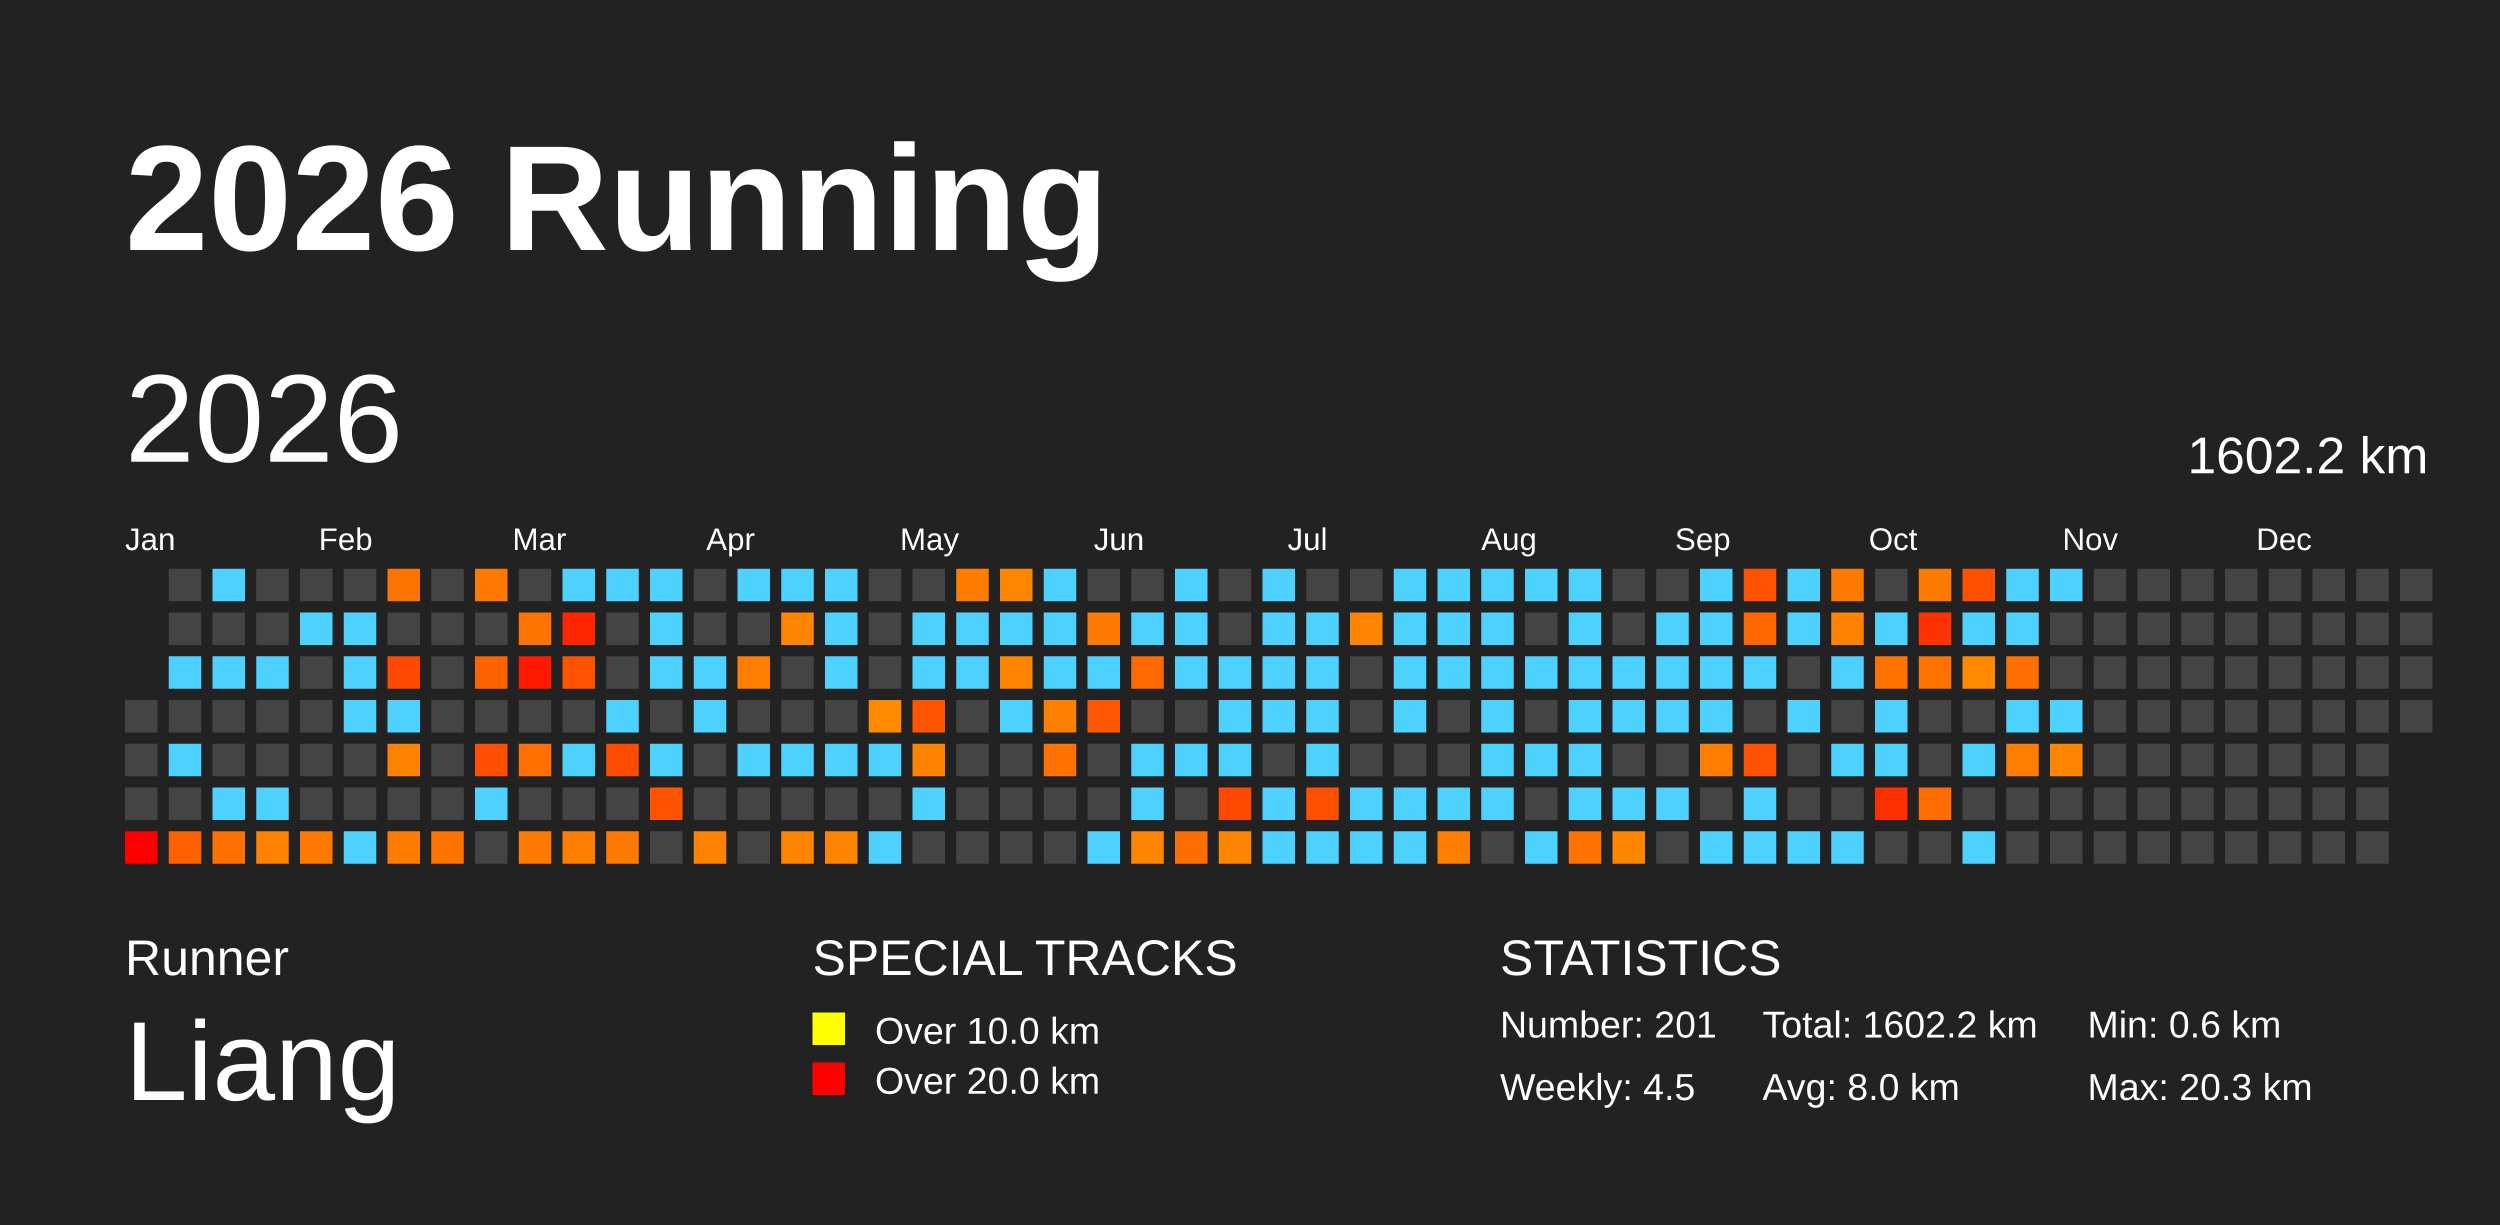
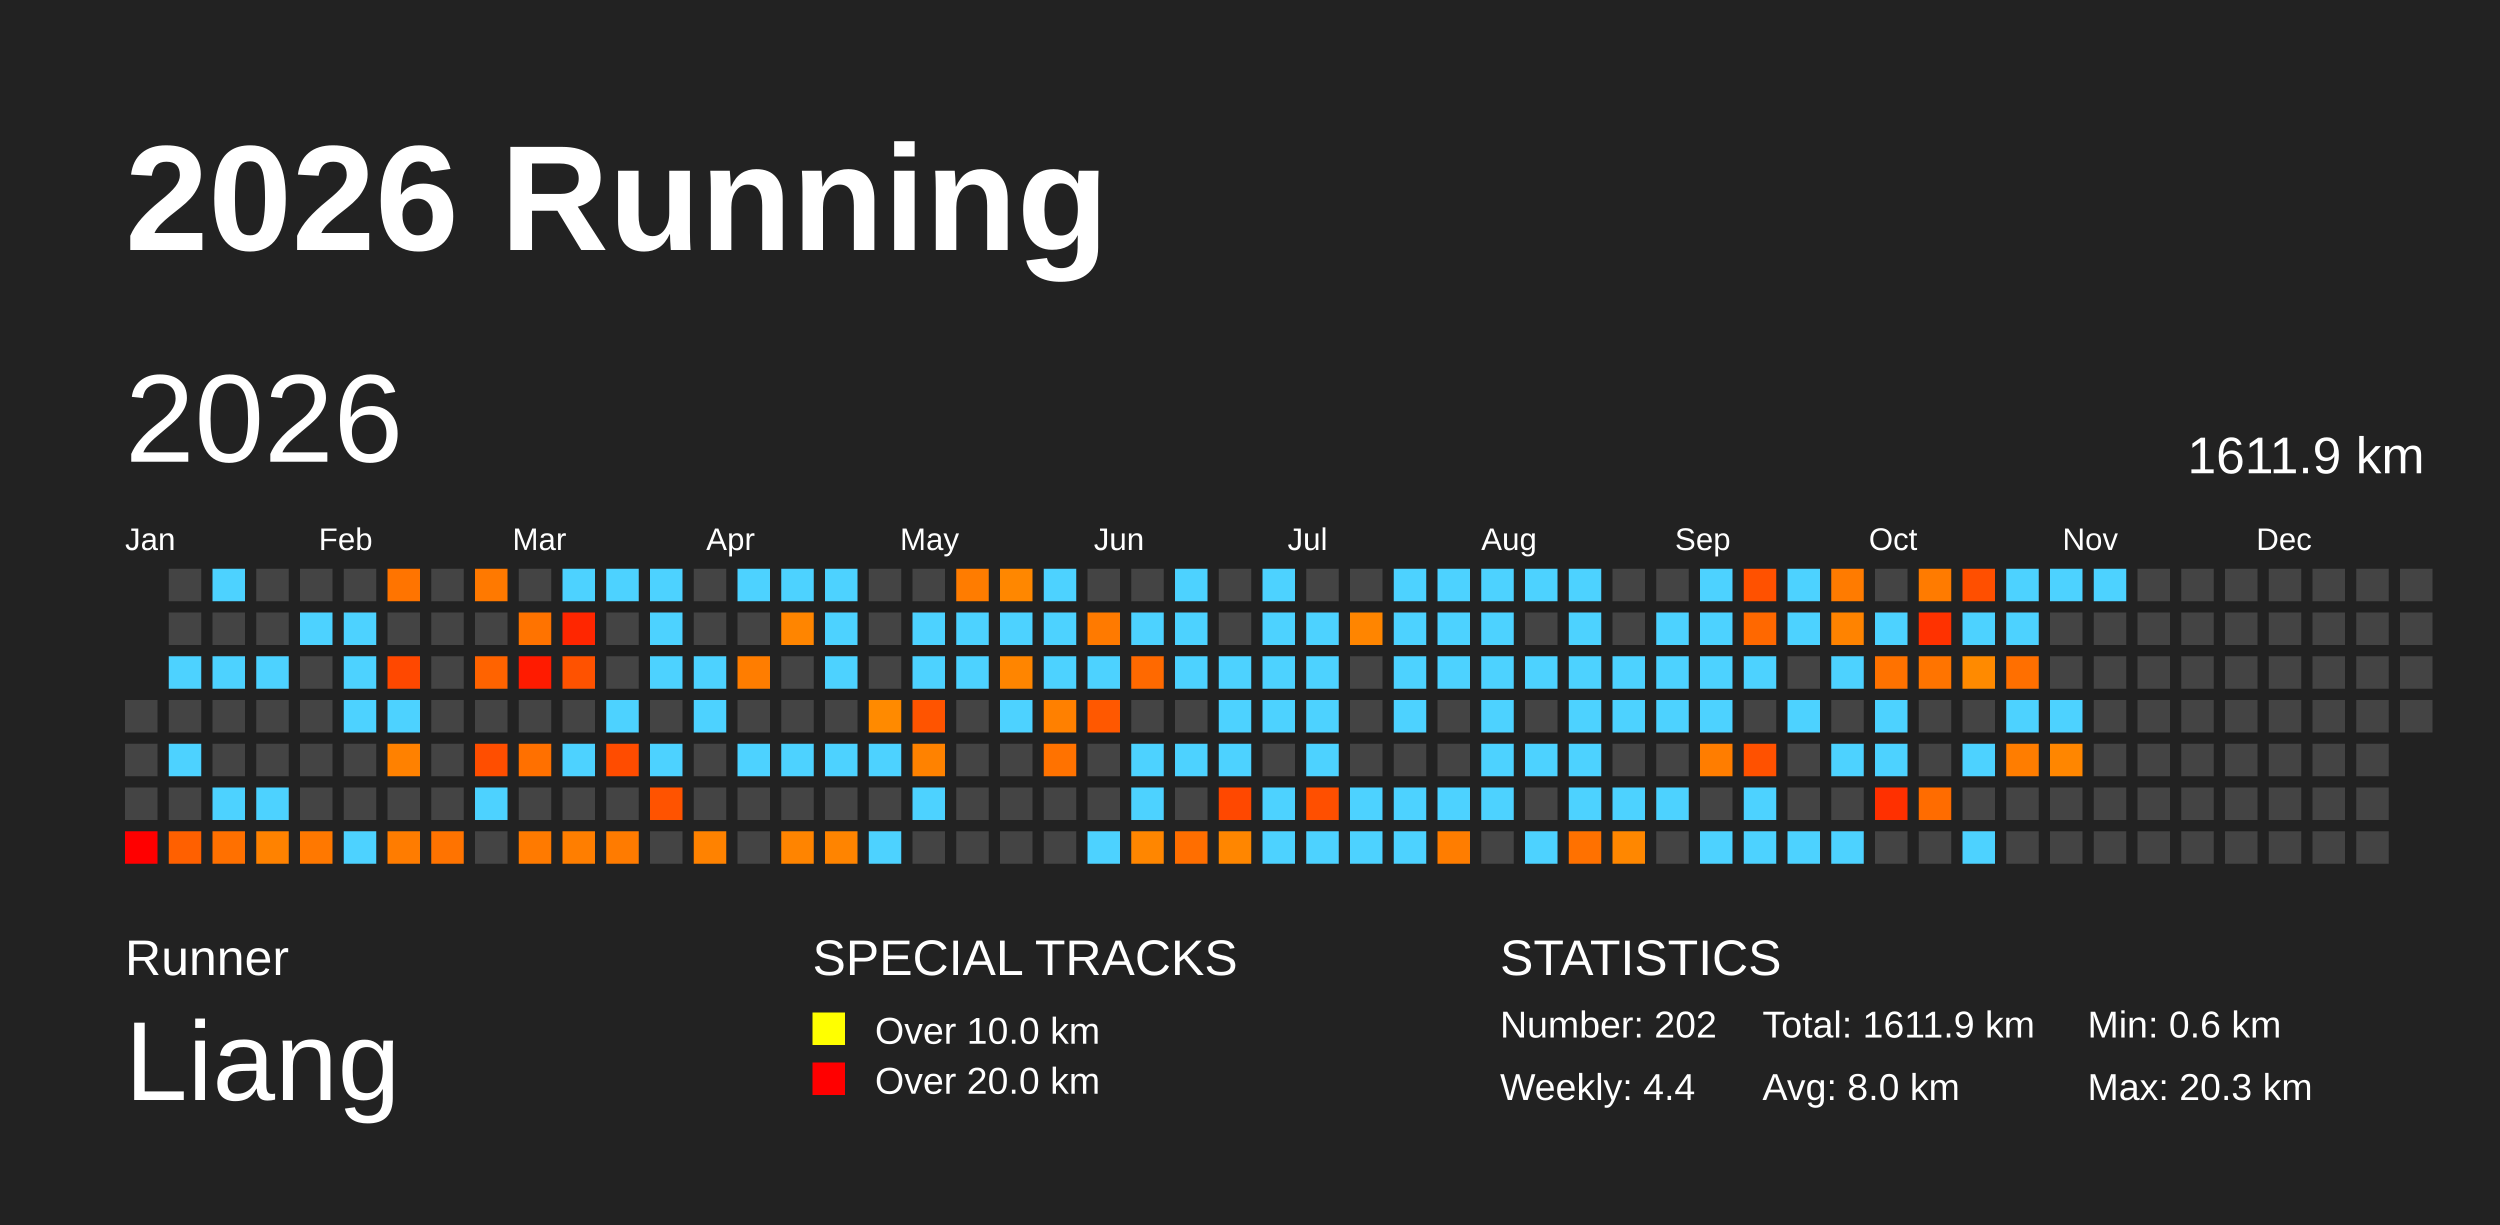
<svg xmlns="http://www.w3.org/2000/svg" baseProfile="full" height="98mm" version="1.1" viewBox="0,0,200,98" width="200mm">
  <defs />
  <rect fill="#222222" height="98" width="200" x="0" y="0" />
  <text fill="#FFFFFF" style="font-size:12px; font-family:Arial; font-weight:bold;" x="10" y="20">2026 Running</text>
  <text fill="#FFFFFF" style="font-size:4px; font-family:Arial" x="10" y="78">Runner</text>
  <text fill="#FFFFFF" style="font-size:9px; font-family:Arial" x="10" y="88">Liang</text>
  <text fill="#FFFFFF" style="font-size:4px; font-family:Arial" x="65" y="78">SPECIAL TRACKS</text>
  <rect fill="yellow" height="2.6" width="2.6" x="65" y="81" />
  <text fill="#FFFFFF" style="font-size:3px; font-family:Arial" x="70" y="83.5">Over 10.0 km</text>
  <rect fill="red" height="2.6" width="2.6" x="65" y="85" />
  <text fill="#FFFFFF" style="font-size:3px; font-family:Arial" x="70" y="87.5">Over 20.0 km</text>
  <text fill="#FFFFFF" style="font-size:4px; font-family:Arial" x="120" y="78">STATISTICS</text>
-   <text fill="#FFFFFF" style="font-size:3px; font-family:Arial" x="120" y="83">Number: 201</text>
-   <text fill="#FFFFFF" style="font-size:3px; font-family:Arial" x="120" y="88">Weekly: 4.5</text>
-   <text fill="#FFFFFF" style="font-size:3px; font-family:Arial" x="141" y="83">Total: 1602.2 km</text>
+   <text fill="#FFFFFF" style="font-size:3px; font-family:Arial" x="120" y="83">Number: 202</text>
+   <text fill="#FFFFFF" style="font-size:3px; font-family:Arial" x="120" y="88">Weekly: 4.4</text>
+   <text fill="#FFFFFF" style="font-size:3px; font-family:Arial" x="141" y="83">Total: 1611.9 km</text>
  <text fill="#FFFFFF" style="font-size:3px; font-family:Arial" x="141" y="88">Avg: 8.0 km</text>
  <text fill="#FFFFFF" style="font-size:3px; font-family:Arial" x="167" y="83">Min: 0.6 km</text>
  <text fill="#FFFFFF" style="font-size:3px; font-family:Arial" x="167" y="88">Max: 20.3 km</text>
  <text dominant-baseline="hanging" fill="#FFFFFF" style="font-size:10.0px; font-family:Arial;" x="10" y="30">2026</text>
-   <text dominant-baseline="hanging" fill="#FFFFFF" style="font-size:4.125px; font-family:Arial;" x="175" y="35">1602.2 km</text>
+   <text dominant-baseline="hanging" fill="#FFFFFF" style="font-size:4.125px; font-family:Arial;" x="175" y="35">1611.9 km</text>
  <text fill="#FFFFFF" style="font-size:2.5px; font-family:Arial" x="10.0" y="44">Jan</text>
  <text fill="#FFFFFF" style="font-size:2.5px; font-family:Arial" x="25.5" y="44">Feb</text>
  <text fill="#FFFFFF" style="font-size:2.5px; font-family:Arial" x="41.0" y="44">Mar</text>
  <text fill="#FFFFFF" style="font-size:2.5px; font-family:Arial" x="56.5" y="44">Apr</text>
  <text fill="#FFFFFF" style="font-size:2.5px; font-family:Arial" x="72.0" y="44">May</text>
  <text fill="#FFFFFF" style="font-size:2.5px; font-family:Arial" x="87.5" y="44">Jun</text>
  <text fill="#FFFFFF" style="font-size:2.5px; font-family:Arial" x="103.0" y="44">Jul</text>
  <text fill="#FFFFFF" style="font-size:2.5px; font-family:Arial" x="118.5" y="44">Aug</text>
  <text fill="#FFFFFF" style="font-size:2.5px; font-family:Arial" x="134.0" y="44">Sep</text>
  <text fill="#FFFFFF" style="font-size:2.5px; font-family:Arial" x="149.5" y="44">Oct</text>
  <text fill="#FFFFFF" style="font-size:2.5px; font-family:Arial" x="165.0" y="44">Nov</text>
  <text fill="#FFFFFF" style="font-size:2.5px; font-family:Arial" x="180.5" y="44">Dec</text>
  <rect fill="#444444" height="2.6" width="2.6" x="10.0" y="56.0" />
  <rect fill="#444444" height="2.6" width="2.6" x="10.0" y="59.5" />
  <rect fill="#444444" height="2.6" width="2.6" x="10.0" y="63.0" />
  <rect fill="red" height="2.6" width="2.6" x="10.0" y="66.5" />
  <rect fill="#444444" height="2.6" width="2.6" x="13.5" y="45.5" />
  <rect fill="#444444" height="2.6" width="2.6" x="13.5" y="49.0" />
  <rect fill="#4dd2ff" height="2.6" width="2.6" x="13.5" y="52.5" />
  <rect fill="#444444" height="2.6" width="2.6" x="13.5" y="56.0" />
  <rect fill="#4dd2ff" height="2.6" width="2.6" x="13.5" y="59.5" />
  <rect fill="#444444" height="2.6" width="2.6" x="13.5" y="63.0" />
  <rect fill="#ff6000" height="2.6" width="2.6" x="13.5" y="66.5" />
  <rect fill="#4dd2ff" height="2.6" width="2.6" x="17.0" y="45.5" />
  <rect fill="#444444" height="2.6" width="2.6" x="17.0" y="49.0" />
  <rect fill="#4dd2ff" height="2.6" width="2.6" x="17.0" y="52.5" />
  <rect fill="#444444" height="2.6" width="2.6" x="17.0" y="56.0" />
  <rect fill="#444444" height="2.6" width="2.6" x="17.0" y="59.5" />
  <rect fill="#4dd2ff" height="2.6" width="2.6" x="17.0" y="63.0" />
  <rect fill="#ff7000" height="2.6" width="2.6" x="17.0" y="66.5" />
  <rect fill="#444444" height="2.6" width="2.6" x="20.5" y="45.5" />
  <rect fill="#444444" height="2.6" width="2.6" x="20.5" y="49.0" />
  <rect fill="#4dd2ff" height="2.6" width="2.6" x="20.5" y="52.5" />
  <rect fill="#444444" height="2.6" width="2.6" x="20.5" y="56.0" />
  <rect fill="#444444" height="2.6" width="2.6" x="20.5" y="59.5" />
  <rect fill="#4dd2ff" height="2.6" width="2.6" x="20.5" y="63.0" />
  <rect fill="#ff8200" height="2.6" width="2.6" x="20.5" y="66.5" />
  <rect fill="#444444" height="2.6" width="2.6" x="24.0" y="45.5" />
  <rect fill="#4dd2ff" height="2.6" width="2.6" x="24.0" y="49.0" />
  <rect fill="#444444" height="2.6" width="2.6" x="24.0" y="52.5" />
  <rect fill="#444444" height="2.6" width="2.6" x="24.0" y="56.0" />
  <rect fill="#444444" height="2.6" width="2.6" x="24.0" y="59.5" />
  <rect fill="#444444" height="2.6" width="2.6" x="24.0" y="63.0" />
  <rect fill="#ff7800" height="2.6" width="2.6" x="24.0" y="66.5" />
  <rect fill="#444444" height="2.6" width="2.6" x="27.5" y="45.5" />
  <rect fill="#4dd2ff" height="2.6" width="2.6" x="27.5" y="49.0" />
  <rect fill="#4dd2ff" height="2.6" width="2.6" x="27.5" y="52.5" />
  <rect fill="#4dd2ff" height="2.6" width="2.6" x="27.5" y="56.0" />
  <rect fill="#444444" height="2.6" width="2.6" x="27.5" y="59.5" />
  <rect fill="#444444" height="2.6" width="2.6" x="27.5" y="63.0" />
  <rect fill="#4dd2ff" height="2.6" width="2.6" x="27.5" y="66.5" />
  <rect fill="#ff7400" height="2.6" width="2.6" x="31.0" y="45.5" />
  <rect fill="#444444" height="2.6" width="2.6" x="31.0" y="49.0" />
  <rect fill="#ff4800" height="2.6" width="2.6" x="31.0" y="52.5" />
  <rect fill="#4dd2ff" height="2.6" width="2.6" x="31.0" y="56.0" />
  <rect fill="#ff8100" height="2.6" width="2.6" x="31.0" y="59.5" />
  <rect fill="#444444" height="2.6" width="2.6" x="31.0" y="63.0" />
  <rect fill="#ff7c00" height="2.6" width="2.6" x="31.0" y="66.5" />
  <rect fill="#444444" height="2.6" width="2.6" x="34.5" y="45.5" />
  <rect fill="#444444" height="2.6" width="2.6" x="34.5" y="49.0" />
  <rect fill="#444444" height="2.6" width="2.6" x="34.5" y="52.5" />
  <rect fill="#444444" height="2.6" width="2.6" x="34.5" y="56.0" />
  <rect fill="#444444" height="2.6" width="2.6" x="34.5" y="59.5" />
  <rect fill="#444444" height="2.6" width="2.6" x="34.5" y="63.0" />
  <rect fill="#ff7300" height="2.6" width="2.6" x="34.5" y="66.5" />
  <rect fill="#ff7900" height="2.6" width="2.6" x="38.0" y="45.5" />
  <rect fill="#444444" height="2.6" width="2.6" x="38.0" y="49.0" />
  <rect fill="#ff6300" height="2.6" width="2.6" x="38.0" y="52.5" />
  <rect fill="#444444" height="2.6" width="2.6" x="38.0" y="56.0" />
  <rect fill="#ff4e00" height="2.6" width="2.6" x="38.0" y="59.5" />
  <rect fill="#4dd2ff" height="2.6" width="2.6" x="38.0" y="63.0" />
  <rect fill="#444444" height="2.6" width="2.6" x="38.0" y="66.5" />
  <rect fill="#444444" height="2.6" width="2.6" x="41.5" y="45.5" />
  <rect fill="#ff7300" height="2.6" width="2.6" x="41.5" y="49.0" />
  <rect fill="#ff1b00" height="2.6" width="2.6" x="41.5" y="52.5" />
  <rect fill="#444444" height="2.6" width="2.6" x="41.5" y="56.0" />
  <rect fill="#ff7000" height="2.6" width="2.6" x="41.5" y="59.5" />
  <rect fill="#444444" height="2.6" width="2.6" x="41.5" y="63.0" />
  <rect fill="#ff7a00" height="2.6" width="2.6" x="41.5" y="66.5" />
  <rect fill="#4dd2ff" height="2.6" width="2.6" x="45.0" y="45.5" />
  <rect fill="#ff2600" height="2.6" width="2.6" x="45.0" y="49.0" />
  <rect fill="#ff5200" height="2.6" width="2.6" x="45.0" y="52.5" />
  <rect fill="#444444" height="2.6" width="2.6" x="45.0" y="56.0" />
  <rect fill="#4dd2ff" height="2.6" width="2.6" x="45.0" y="59.5" />
  <rect fill="#444444" height="2.6" width="2.6" x="45.0" y="63.0" />
  <rect fill="#ff7e00" height="2.6" width="2.6" x="45.0" y="66.5" />
  <rect fill="#4dd2ff" height="2.6" width="2.6" x="48.5" y="45.5" />
  <rect fill="#444444" height="2.6" width="2.6" x="48.5" y="49.0" />
  <rect fill="#444444" height="2.6" width="2.6" x="48.5" y="52.5" />
  <rect fill="#4dd2ff" height="2.6" width="2.6" x="48.5" y="56.0" />
  <rect fill="#ff4c00" height="2.6" width="2.6" x="48.5" y="59.5" />
  <rect fill="#444444" height="2.6" width="2.6" x="48.5" y="63.0" />
  <rect fill="#ff7b00" height="2.6" width="2.6" x="48.5" y="66.5" />
  <rect fill="#4dd2ff" height="2.6" width="2.6" x="52.0" y="45.5" />
  <rect fill="#4dd2ff" height="2.6" width="2.6" x="52.0" y="49.0" />
  <rect fill="#4dd2ff" height="2.6" width="2.6" x="52.0" y="52.5" />
  <rect fill="#444444" height="2.6" width="2.6" x="52.0" y="56.0" />
  <rect fill="#4dd2ff" height="2.6" width="2.6" x="52.0" y="59.5" />
  <rect fill="#ff5300" height="2.6" width="2.6" x="52.0" y="63.0" />
  <rect fill="#444444" height="2.6" width="2.6" x="52.0" y="66.5" />
  <rect fill="#444444" height="2.6" width="2.6" x="55.5" y="45.5" />
  <rect fill="#444444" height="2.6" width="2.6" x="55.5" y="49.0" />
  <rect fill="#4dd2ff" height="2.6" width="2.6" x="55.5" y="52.5" />
  <rect fill="#4dd2ff" height="2.6" width="2.6" x="55.5" y="56.0" />
  <rect fill="#444444" height="2.6" width="2.6" x="55.5" y="59.5" />
  <rect fill="#444444" height="2.6" width="2.6" x="55.5" y="63.0" />
  <rect fill="#ff8200" height="2.6" width="2.6" x="55.5" y="66.5" />
  <rect fill="#4dd2ff" height="2.6" width="2.6" x="59.0" y="45.5" />
  <rect fill="#444444" height="2.6" width="2.6" x="59.0" y="49.0" />
  <rect fill="#ff7d00" height="2.6" width="2.6" x="59.0" y="52.5" />
  <rect fill="#444444" height="2.6" width="2.6" x="59.0" y="56.0" />
  <rect fill="#4dd2ff" height="2.6" width="2.6" x="59.0" y="59.5" />
  <rect fill="#444444" height="2.6" width="2.6" x="59.0" y="63.0" />
  <rect fill="#444444" height="2.6" width="2.6" x="59.0" y="66.5" />
  <rect fill="#4dd2ff" height="2.6" width="2.6" x="62.5" y="45.5" />
  <rect fill="#ff8500" height="2.6" width="2.6" x="62.5" y="49.0" />
  <rect fill="#444444" height="2.6" width="2.6" x="62.5" y="52.5" />
  <rect fill="#444444" height="2.6" width="2.6" x="62.5" y="56.0" />
  <rect fill="#4dd2ff" height="2.6" width="2.6" x="62.5" y="59.5" />
  <rect fill="#444444" height="2.6" width="2.6" x="62.5" y="63.0" />
  <rect fill="#ff8400" height="2.6" width="2.6" x="62.5" y="66.5" />
  <rect fill="#4dd2ff" height="2.6" width="2.6" x="66.0" y="45.5" />
  <rect fill="#4dd2ff" height="2.6" width="2.6" x="66.0" y="49.0" />
  <rect fill="#4dd2ff" height="2.6" width="2.6" x="66.0" y="52.5" />
  <rect fill="#444444" height="2.6" width="2.6" x="66.0" y="56.0" />
  <rect fill="#4dd2ff" height="2.6" width="2.6" x="66.0" y="59.5" />
  <rect fill="#444444" height="2.6" width="2.6" x="66.0" y="63.0" />
  <rect fill="#ff8400" height="2.6" width="2.6" x="66.0" y="66.5" />
  <rect fill="#444444" height="2.6" width="2.6" x="69.5" y="45.5" />
  <rect fill="#444444" height="2.6" width="2.6" x="69.5" y="49.0" />
  <rect fill="#444444" height="2.6" width="2.6" x="69.5" y="52.5" />
  <rect fill="#ff8a00" height="2.6" width="2.6" x="69.5" y="56.0" />
  <rect fill="#4dd2ff" height="2.6" width="2.6" x="69.5" y="59.5" />
  <rect fill="#444444" height="2.6" width="2.6" x="69.5" y="63.0" />
  <rect fill="#4dd2ff" height="2.6" width="2.6" x="69.5" y="66.5" />
  <rect fill="#444444" height="2.6" width="2.6" x="73.0" y="45.5" />
  <rect fill="#4dd2ff" height="2.6" width="2.6" x="73.0" y="49.0" />
  <rect fill="#4dd2ff" height="2.6" width="2.6" x="73.0" y="52.5" />
  <rect fill="#ff5400" height="2.6" width="2.6" x="73.0" y="56.0" />
  <rect fill="#ff8200" height="2.6" width="2.6" x="73.0" y="59.5" />
  <rect fill="#4dd2ff" height="2.6" width="2.6" x="73.0" y="63.0" />
  <rect fill="#444444" height="2.6" width="2.6" x="73.0" y="66.5" />
  <rect fill="#ff7c00" height="2.6" width="2.6" x="76.5" y="45.5" />
  <rect fill="#4dd2ff" height="2.6" width="2.6" x="76.5" y="49.0" />
  <rect fill="#4dd2ff" height="2.6" width="2.6" x="76.5" y="52.5" />
  <rect fill="#444444" height="2.6" width="2.6" x="76.5" y="56.0" />
  <rect fill="#444444" height="2.6" width="2.6" x="76.5" y="59.5" />
  <rect fill="#444444" height="2.6" width="2.6" x="76.5" y="63.0" />
  <rect fill="#444444" height="2.6" width="2.6" x="76.5" y="66.5" />
  <rect fill="#ff8700" height="2.6" width="2.6" x="80.0" y="45.5" />
  <rect fill="#4dd2ff" height="2.6" width="2.6" x="80.0" y="49.0" />
  <rect fill="#ff8500" height="2.6" width="2.6" x="80.0" y="52.5" />
  <rect fill="#4dd2ff" height="2.6" width="2.6" x="80.0" y="56.0" />
  <rect fill="#444444" height="2.6" width="2.6" x="80.0" y="59.5" />
  <rect fill="#444444" height="2.6" width="2.6" x="80.0" y="63.0" />
  <rect fill="#444444" height="2.6" width="2.6" x="80.0" y="66.5" />
  <rect fill="#4dd2ff" height="2.6" width="2.6" x="83.5" y="45.5" />
  <rect fill="#4dd2ff" height="2.6" width="2.6" x="83.5" y="49.0" />
  <rect fill="#4dd2ff" height="2.6" width="2.6" x="83.5" y="52.5" />
  <rect fill="#ff8000" height="2.6" width="2.6" x="83.5" y="56.0" />
  <rect fill="#ff7200" height="2.6" width="2.6" x="83.5" y="59.5" />
  <rect fill="#444444" height="2.6" width="2.6" x="83.5" y="63.0" />
  <rect fill="#444444" height="2.6" width="2.6" x="83.5" y="66.5" />
  <rect fill="#444444" height="2.6" width="2.6" x="87.0" y="45.5" />
  <rect fill="#ff7a00" height="2.6" width="2.6" x="87.0" y="49.0" />
  <rect fill="#4dd2ff" height="2.6" width="2.6" x="87.0" y="52.5" />
  <rect fill="#ff5800" height="2.6" width="2.6" x="87.0" y="56.0" />
  <rect fill="#444444" height="2.6" width="2.6" x="87.0" y="59.5" />
  <rect fill="#444444" height="2.6" width="2.6" x="87.0" y="63.0" />
  <rect fill="#4dd2ff" height="2.6" width="2.6" x="87.0" y="66.5" />
  <rect fill="#444444" height="2.6" width="2.6" x="90.5" y="45.5" />
  <rect fill="#4dd2ff" height="2.6" width="2.6" x="90.5" y="49.0" />
  <rect fill="#ff6900" height="2.6" width="2.6" x="90.5" y="52.5" />
  <rect fill="#444444" height="2.6" width="2.6" x="90.5" y="56.0" />
  <rect fill="#4dd2ff" height="2.6" width="2.6" x="90.5" y="59.5" />
  <rect fill="#4dd2ff" height="2.6" width="2.6" x="90.5" y="63.0" />
  <rect fill="#ff8600" height="2.6" width="2.6" x="90.5" y="66.5" />
  <rect fill="#4dd2ff" height="2.6" width="2.6" x="94.0" y="45.5" />
  <rect fill="#4dd2ff" height="2.6" width="2.6" x="94.0" y="49.0" />
  <rect fill="#4dd2ff" height="2.6" width="2.6" x="94.0" y="52.5" />
  <rect fill="#444444" height="2.6" width="2.6" x="94.0" y="56.0" />
  <rect fill="#4dd2ff" height="2.6" width="2.6" x="94.0" y="59.5" />
  <rect fill="#444444" height="2.6" width="2.6" x="94.0" y="63.0" />
  <rect fill="#ff6e00" height="2.6" width="2.6" x="94.0" y="66.5" />
  <rect fill="#444444" height="2.6" width="2.6" x="97.5" y="45.5" />
  <rect fill="#444444" height="2.6" width="2.6" x="97.5" y="49.0" />
  <rect fill="#4dd2ff" height="2.6" width="2.6" x="97.5" y="52.5" />
  <rect fill="#4dd2ff" height="2.6" width="2.6" x="97.5" y="56.0" />
  <rect fill="#4dd2ff" height="2.6" width="2.6" x="97.5" y="59.5" />
  <rect fill="#ff4800" height="2.6" width="2.6" x="97.5" y="63.0" />
  <rect fill="#ff8600" height="2.6" width="2.6" x="97.5" y="66.5" />
  <rect fill="#4dd2ff" height="2.6" width="2.6" x="101.0" y="45.5" />
  <rect fill="#4dd2ff" height="2.6" width="2.6" x="101.0" y="49.0" />
  <rect fill="#4dd2ff" height="2.6" width="2.6" x="101.0" y="52.5" />
  <rect fill="#4dd2ff" height="2.6" width="2.6" x="101.0" y="56.0" />
  <rect fill="#444444" height="2.6" width="2.6" x="101.0" y="59.5" />
  <rect fill="#4dd2ff" height="2.6" width="2.6" x="101.0" y="63.0" />
  <rect fill="#4dd2ff" height="2.6" width="2.6" x="101.0" y="66.5" />
  <rect fill="#444444" height="2.6" width="2.6" x="104.5" y="45.5" />
  <rect fill="#4dd2ff" height="2.6" width="2.6" x="104.5" y="49.0" />
  <rect fill="#4dd2ff" height="2.6" width="2.6" x="104.5" y="52.5" />
  <rect fill="#4dd2ff" height="2.6" width="2.6" x="104.5" y="56.0" />
  <rect fill="#4dd2ff" height="2.6" width="2.6" x="104.5" y="59.5" />
  <rect fill="#ff4f00" height="2.6" width="2.6" x="104.5" y="63.0" />
  <rect fill="#4dd2ff" height="2.6" width="2.6" x="104.5" y="66.5" />
  <rect fill="#444444" height="2.6" width="2.6" x="108.0" y="45.5" />
  <rect fill="#ff8500" height="2.6" width="2.6" x="108.0" y="49.0" />
  <rect fill="#444444" height="2.6" width="2.6" x="108.0" y="52.5" />
  <rect fill="#444444" height="2.6" width="2.6" x="108.0" y="56.0" />
  <rect fill="#444444" height="2.6" width="2.6" x="108.0" y="59.5" />
  <rect fill="#4dd2ff" height="2.6" width="2.6" x="108.0" y="63.0" />
  <rect fill="#4dd2ff" height="2.6" width="2.6" x="108.0" y="66.5" />
  <rect fill="#4dd2ff" height="2.6" width="2.6" x="111.5" y="45.5" />
  <rect fill="#4dd2ff" height="2.6" width="2.6" x="111.5" y="49.0" />
  <rect fill="#4dd2ff" height="2.6" width="2.6" x="111.5" y="52.5" />
  <rect fill="#4dd2ff" height="2.6" width="2.6" x="111.5" y="56.0" />
  <rect fill="#444444" height="2.6" width="2.6" x="111.5" y="59.5" />
  <rect fill="#4dd2ff" height="2.6" width="2.6" x="111.5" y="63.0" />
  <rect fill="#4dd2ff" height="2.6" width="2.6" x="111.5" y="66.5" />
  <rect fill="#4dd2ff" height="2.6" width="2.6" x="115.0" y="45.5" />
  <rect fill="#4dd2ff" height="2.6" width="2.6" x="115.0" y="49.0" />
  <rect fill="#4dd2ff" height="2.6" width="2.6" x="115.0" y="52.5" />
  <rect fill="#444444" height="2.6" width="2.6" x="115.0" y="56.0" />
  <rect fill="#444444" height="2.6" width="2.6" x="115.0" y="59.5" />
  <rect fill="#4dd2ff" height="2.6" width="2.6" x="115.0" y="63.0" />
  <rect fill="#ff7d00" height="2.6" width="2.6" x="115.0" y="66.5" />
  <rect fill="#4dd2ff" height="2.6" width="2.6" x="118.5" y="45.5" />
  <rect fill="#4dd2ff" height="2.6" width="2.6" x="118.5" y="49.0" />
  <rect fill="#4dd2ff" height="2.6" width="2.6" x="118.5" y="52.5" />
  <rect fill="#4dd2ff" height="2.6" width="2.6" x="118.5" y="56.0" />
  <rect fill="#4dd2ff" height="2.6" width="2.6" x="118.5" y="59.5" />
  <rect fill="#4dd2ff" height="2.6" width="2.6" x="118.5" y="63.0" />
  <rect fill="#444444" height="2.6" width="2.6" x="118.5" y="66.5" />
  <rect fill="#4dd2ff" height="2.6" width="2.6" x="122.0" y="45.5" />
  <rect fill="#444444" height="2.6" width="2.6" x="122.0" y="49.0" />
  <rect fill="#4dd2ff" height="2.6" width="2.6" x="122.0" y="52.5" />
  <rect fill="#444444" height="2.6" width="2.6" x="122.0" y="56.0" />
  <rect fill="#4dd2ff" height="2.6" width="2.6" x="122.0" y="59.5" />
  <rect fill="#444444" height="2.6" width="2.6" x="122.0" y="63.0" />
  <rect fill="#4dd2ff" height="2.6" width="2.6" x="122.0" y="66.5" />
  <rect fill="#4dd2ff" height="2.6" width="2.6" x="125.5" y="45.5" />
  <rect fill="#4dd2ff" height="2.6" width="2.6" x="125.5" y="49.0" />
  <rect fill="#4dd2ff" height="2.6" width="2.6" x="125.5" y="52.5" />
  <rect fill="#4dd2ff" height="2.6" width="2.6" x="125.5" y="56.0" />
  <rect fill="#4dd2ff" height="2.6" width="2.6" x="125.5" y="59.5" />
  <rect fill="#4dd2ff" height="2.6" width="2.6" x="125.5" y="63.0" />
  <rect fill="#ff7100" height="2.6" width="2.6" x="125.5" y="66.5" />
  <rect fill="#444444" height="2.6" width="2.6" x="129.0" y="45.5" />
  <rect fill="#444444" height="2.6" width="2.6" x="129.0" y="49.0" />
  <rect fill="#4dd2ff" height="2.6" width="2.6" x="129.0" y="52.5" />
  <rect fill="#4dd2ff" height="2.6" width="2.6" x="129.0" y="56.0" />
  <rect fill="#444444" height="2.6" width="2.6" x="129.0" y="59.5" />
  <rect fill="#4dd2ff" height="2.6" width="2.6" x="129.0" y="63.0" />
  <rect fill="#ff8700" height="2.6" width="2.6" x="129.0" y="66.5" />
  <rect fill="#444444" height="2.6" width="2.6" x="132.5" y="45.5" />
  <rect fill="#4dd2ff" height="2.6" width="2.6" x="132.5" y="49.0" />
  <rect fill="#4dd2ff" height="2.6" width="2.6" x="132.5" y="52.5" />
  <rect fill="#4dd2ff" height="2.6" width="2.6" x="132.5" y="56.0" />
  <rect fill="#444444" height="2.6" width="2.6" x="132.5" y="59.5" />
  <rect fill="#4dd2ff" height="2.6" width="2.6" x="132.5" y="63.0" />
  <rect fill="#444444" height="2.6" width="2.6" x="132.5" y="66.5" />
  <rect fill="#4dd2ff" height="2.6" width="2.6" x="136.0" y="45.5" />
  <rect fill="#4dd2ff" height="2.6" width="2.6" x="136.0" y="49.0" />
  <rect fill="#4dd2ff" height="2.6" width="2.6" x="136.0" y="52.5" />
  <rect fill="#4dd2ff" height="2.6" width="2.6" x="136.0" y="56.0" />
  <rect fill="#ff7d00" height="2.6" width="2.6" x="136.0" y="59.5" />
  <rect fill="#444444" height="2.6" width="2.6" x="136.0" y="63.0" />
  <rect fill="#4dd2ff" height="2.6" width="2.6" x="136.0" y="66.5" />
  <rect fill="#ff5100" height="2.6" width="2.6" x="139.5" y="45.5" />
  <rect fill="#ff6800" height="2.6" width="2.6" x="139.5" y="49.0" />
  <rect fill="#4dd2ff" height="2.6" width="2.6" x="139.5" y="52.5" />
  <rect fill="#444444" height="2.6" width="2.6" x="139.5" y="56.0" />
  <rect fill="#ff5100" height="2.6" width="2.6" x="139.5" y="59.5" />
  <rect fill="#4dd2ff" height="2.6" width="2.6" x="139.5" y="63.0" />
  <rect fill="#4dd2ff" height="2.6" width="2.6" x="139.5" y="66.5" />
  <rect fill="#4dd2ff" height="2.6" width="2.6" x="143.0" y="45.5" />
  <rect fill="#4dd2ff" height="2.6" width="2.6" x="143.0" y="49.0" />
  <rect fill="#444444" height="2.6" width="2.6" x="143.0" y="52.5" />
  <rect fill="#4dd2ff" height="2.6" width="2.6" x="143.0" y="56.0" />
  <rect fill="#444444" height="2.6" width="2.6" x="143.0" y="59.5" />
  <rect fill="#444444" height="2.6" width="2.6" x="143.0" y="63.0" />
  <rect fill="#4dd2ff" height="2.6" width="2.6" x="143.0" y="66.5" />
  <rect fill="#ff7b00" height="2.6" width="2.6" x="146.5" y="45.5" />
  <rect fill="#ff8300" height="2.6" width="2.6" x="146.5" y="49.0" />
  <rect fill="#4dd2ff" height="2.6" width="2.6" x="146.5" y="52.5" />
  <rect fill="#444444" height="2.6" width="2.6" x="146.5" y="56.0" />
  <rect fill="#4dd2ff" height="2.6" width="2.6" x="146.5" y="59.5" />
  <rect fill="#444444" height="2.6" width="2.6" x="146.5" y="63.0" />
  <rect fill="#4dd2ff" height="2.6" width="2.6" x="146.5" y="66.5" />
  <rect fill="#444444" height="2.6" width="2.6" x="150.0" y="45.5" />
  <rect fill="#4dd2ff" height="2.6" width="2.6" x="150.0" y="49.0" />
  <rect fill="#ff7200" height="2.6" width="2.6" x="150.0" y="52.5" />
  <rect fill="#4dd2ff" height="2.6" width="2.6" x="150.0" y="56.0" />
  <rect fill="#4dd2ff" height="2.6" width="2.6" x="150.0" y="59.5" />
  <rect fill="#ff3000" height="2.6" width="2.6" x="150.0" y="63.0" />
  <rect fill="#444444" height="2.6" width="2.6" x="150.0" y="66.5" />
  <rect fill="#ff7b00" height="2.6" width="2.6" x="153.5" y="45.5" />
  <rect fill="#ff3200" height="2.6" width="2.6" x="153.5" y="49.0" />
  <rect fill="#ff7400" height="2.6" width="2.6" x="153.5" y="52.5" />
  <rect fill="#444444" height="2.6" width="2.6" x="153.5" y="56.0" />
  <rect fill="#444444" height="2.6" width="2.6" x="153.5" y="59.5" />
  <rect fill="#ff6c00" height="2.6" width="2.6" x="153.5" y="63.0" />
  <rect fill="#444444" height="2.6" width="2.6" x="153.5" y="66.5" />
  <rect fill="#ff4f00" height="2.6" width="2.6" x="157.0" y="45.5" />
  <rect fill="#4dd2ff" height="2.6" width="2.6" x="157.0" y="49.0" />
  <rect fill="#ff8a00" height="2.6" width="2.6" x="157.0" y="52.5" />
  <rect fill="#444444" height="2.6" width="2.6" x="157.0" y="56.0" />
  <rect fill="#4dd2ff" height="2.6" width="2.6" x="157.0" y="59.5" />
  <rect fill="#444444" height="2.6" width="2.6" x="157.0" y="63.0" />
  <rect fill="#4dd2ff" height="2.6" width="2.6" x="157.0" y="66.5" />
  <rect fill="#4dd2ff" height="2.6" width="2.6" x="160.5" y="45.5" />
  <rect fill="#4dd2ff" height="2.6" width="2.6" x="160.5" y="49.0" />
  <rect fill="#ff6f00" height="2.6" width="2.6" x="160.5" y="52.5" />
  <rect fill="#4dd2ff" height="2.6" width="2.6" x="160.5" y="56.0" />
  <rect fill="#ff7d00" height="2.6" width="2.6" x="160.5" y="59.5" />
  <rect fill="#444444" height="2.6" width="2.6" x="160.5" y="63.0" />
  <rect fill="#444444" height="2.6" width="2.6" x="160.5" y="66.5" />
  <rect fill="#4dd2ff" height="2.6" width="2.6" x="164.0" y="45.5" />
  <rect fill="#444444" height="2.6" width="2.6" x="164.0" y="49.0" />
  <rect fill="#444444" height="2.6" width="2.6" x="164.0" y="52.5" />
  <rect fill="#4dd2ff" height="2.6" width="2.6" x="164.0" y="56.0" />
  <rect fill="#ff8600" height="2.6" width="2.6" x="164.0" y="59.5" />
  <rect fill="#444444" height="2.6" width="2.6" x="164.0" y="63.0" />
  <rect fill="#444444" height="2.6" width="2.6" x="164.0" y="66.5" />
-   <rect fill="#444444" height="2.6" width="2.6" x="167.5" y="45.5" />
+   <rect fill="#4dd2ff" height="2.6" width="2.6" x="167.5" y="45.5" />
  <rect fill="#444444" height="2.6" width="2.6" x="167.5" y="49.0" />
  <rect fill="#444444" height="2.6" width="2.6" x="167.5" y="52.5" />
  <rect fill="#444444" height="2.6" width="2.6" x="167.5" y="56.0" />
  <rect fill="#444444" height="2.6" width="2.6" x="167.5" y="59.5" />
  <rect fill="#444444" height="2.6" width="2.6" x="167.5" y="63.0" />
  <rect fill="#444444" height="2.6" width="2.6" x="167.5" y="66.5" />
  <rect fill="#444444" height="2.6" width="2.6" x="171.0" y="45.5" />
  <rect fill="#444444" height="2.6" width="2.6" x="171.0" y="49.0" />
  <rect fill="#444444" height="2.6" width="2.6" x="171.0" y="52.5" />
  <rect fill="#444444" height="2.6" width="2.6" x="171.0" y="56.0" />
  <rect fill="#444444" height="2.6" width="2.6" x="171.0" y="59.5" />
  <rect fill="#444444" height="2.6" width="2.6" x="171.0" y="63.0" />
  <rect fill="#444444" height="2.6" width="2.6" x="171.0" y="66.5" />
  <rect fill="#444444" height="2.6" width="2.6" x="174.5" y="45.5" />
  <rect fill="#444444" height="2.6" width="2.6" x="174.5" y="49.0" />
  <rect fill="#444444" height="2.6" width="2.6" x="174.5" y="52.5" />
  <rect fill="#444444" height="2.6" width="2.6" x="174.5" y="56.0" />
  <rect fill="#444444" height="2.6" width="2.6" x="174.5" y="59.5" />
  <rect fill="#444444" height="2.6" width="2.6" x="174.5" y="63.0" />
  <rect fill="#444444" height="2.6" width="2.6" x="174.5" y="66.5" />
  <rect fill="#444444" height="2.6" width="2.6" x="178.0" y="45.5" />
  <rect fill="#444444" height="2.6" width="2.6" x="178.0" y="49.0" />
  <rect fill="#444444" height="2.6" width="2.6" x="178.0" y="52.5" />
  <rect fill="#444444" height="2.6" width="2.6" x="178.0" y="56.0" />
  <rect fill="#444444" height="2.6" width="2.6" x="178.0" y="59.5" />
  <rect fill="#444444" height="2.6" width="2.6" x="178.0" y="63.0" />
  <rect fill="#444444" height="2.6" width="2.6" x="178.0" y="66.5" />
  <rect fill="#444444" height="2.6" width="2.6" x="181.5" y="45.5" />
  <rect fill="#444444" height="2.6" width="2.6" x="181.5" y="49.0" />
  <rect fill="#444444" height="2.6" width="2.6" x="181.5" y="52.5" />
  <rect fill="#444444" height="2.6" width="2.6" x="181.5" y="56.0" />
  <rect fill="#444444" height="2.6" width="2.6" x="181.5" y="59.5" />
  <rect fill="#444444" height="2.6" width="2.6" x="181.5" y="63.0" />
  <rect fill="#444444" height="2.6" width="2.6" x="181.5" y="66.5" />
  <rect fill="#444444" height="2.6" width="2.6" x="185.0" y="45.5" />
  <rect fill="#444444" height="2.6" width="2.6" x="185.0" y="49.0" />
  <rect fill="#444444" height="2.6" width="2.6" x="185.0" y="52.5" />
  <rect fill="#444444" height="2.6" width="2.6" x="185.0" y="56.0" />
  <rect fill="#444444" height="2.6" width="2.6" x="185.0" y="59.5" />
  <rect fill="#444444" height="2.6" width="2.6" x="185.0" y="63.0" />
  <rect fill="#444444" height="2.6" width="2.6" x="185.0" y="66.5" />
  <rect fill="#444444" height="2.6" width="2.6" x="188.5" y="45.5" />
  <rect fill="#444444" height="2.6" width="2.6" x="188.5" y="49.0" />
  <rect fill="#444444" height="2.6" width="2.6" x="188.5" y="52.5" />
  <rect fill="#444444" height="2.6" width="2.6" x="188.5" y="56.0" />
  <rect fill="#444444" height="2.6" width="2.6" x="188.5" y="59.5" />
  <rect fill="#444444" height="2.6" width="2.6" x="188.5" y="63.0" />
  <rect fill="#444444" height="2.6" width="2.6" x="188.5" y="66.5" />
  <rect fill="#444444" height="2.6" width="2.6" x="192.0" y="45.5" />
  <rect fill="#444444" height="2.6" width="2.6" x="192.0" y="49.0" />
  <rect fill="#444444" height="2.6" width="2.6" x="192.0" y="52.5" />
  <rect fill="#444444" height="2.6" width="2.6" x="192.0" y="56.0" />
</svg>
